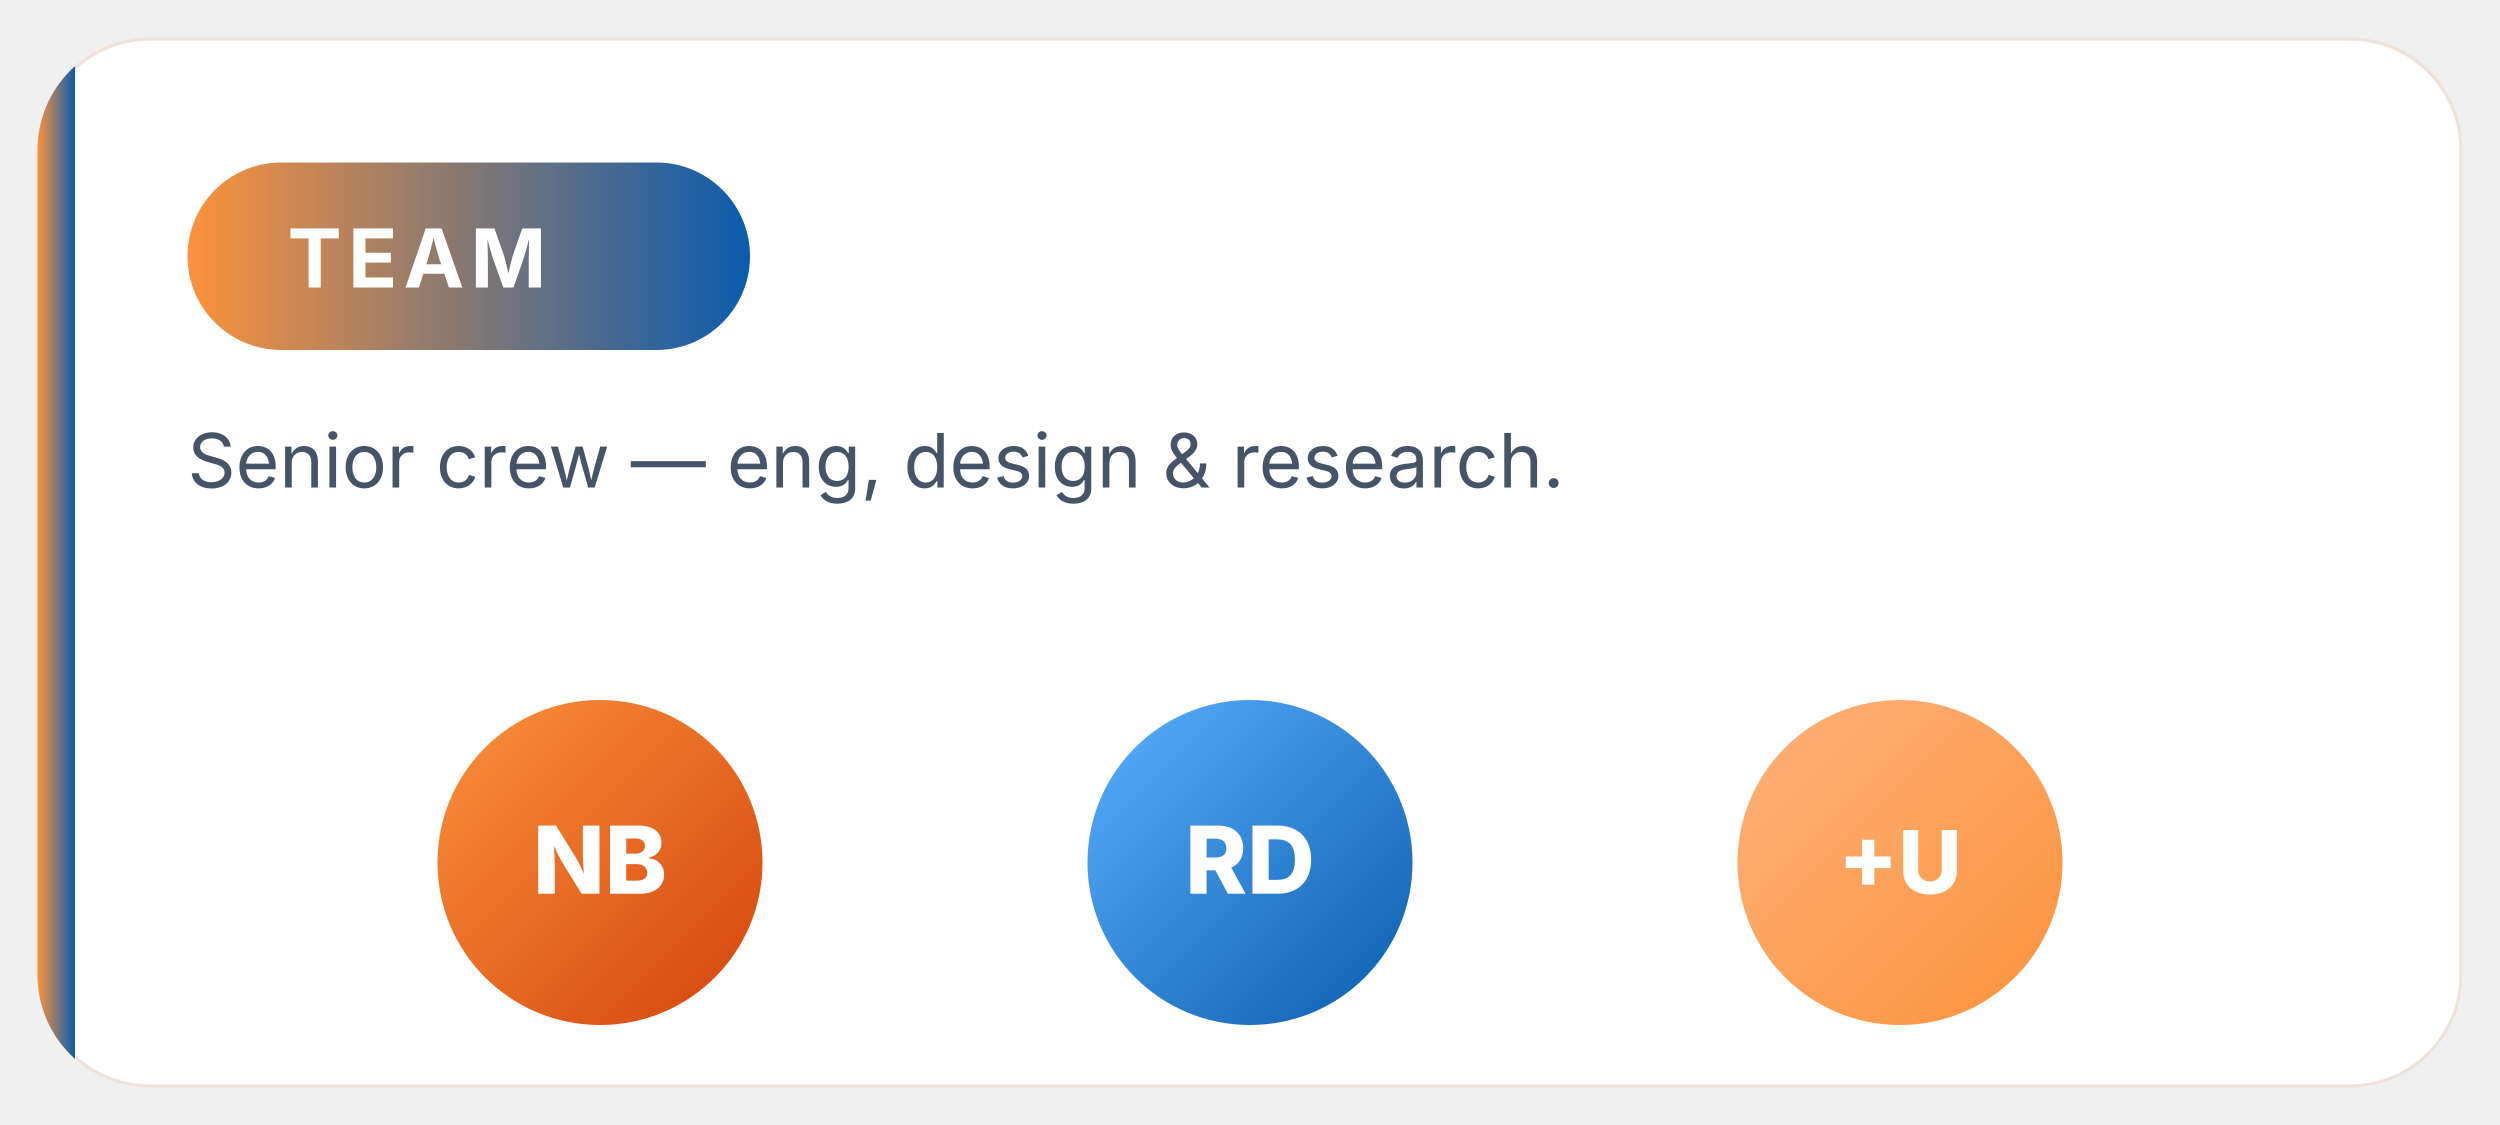
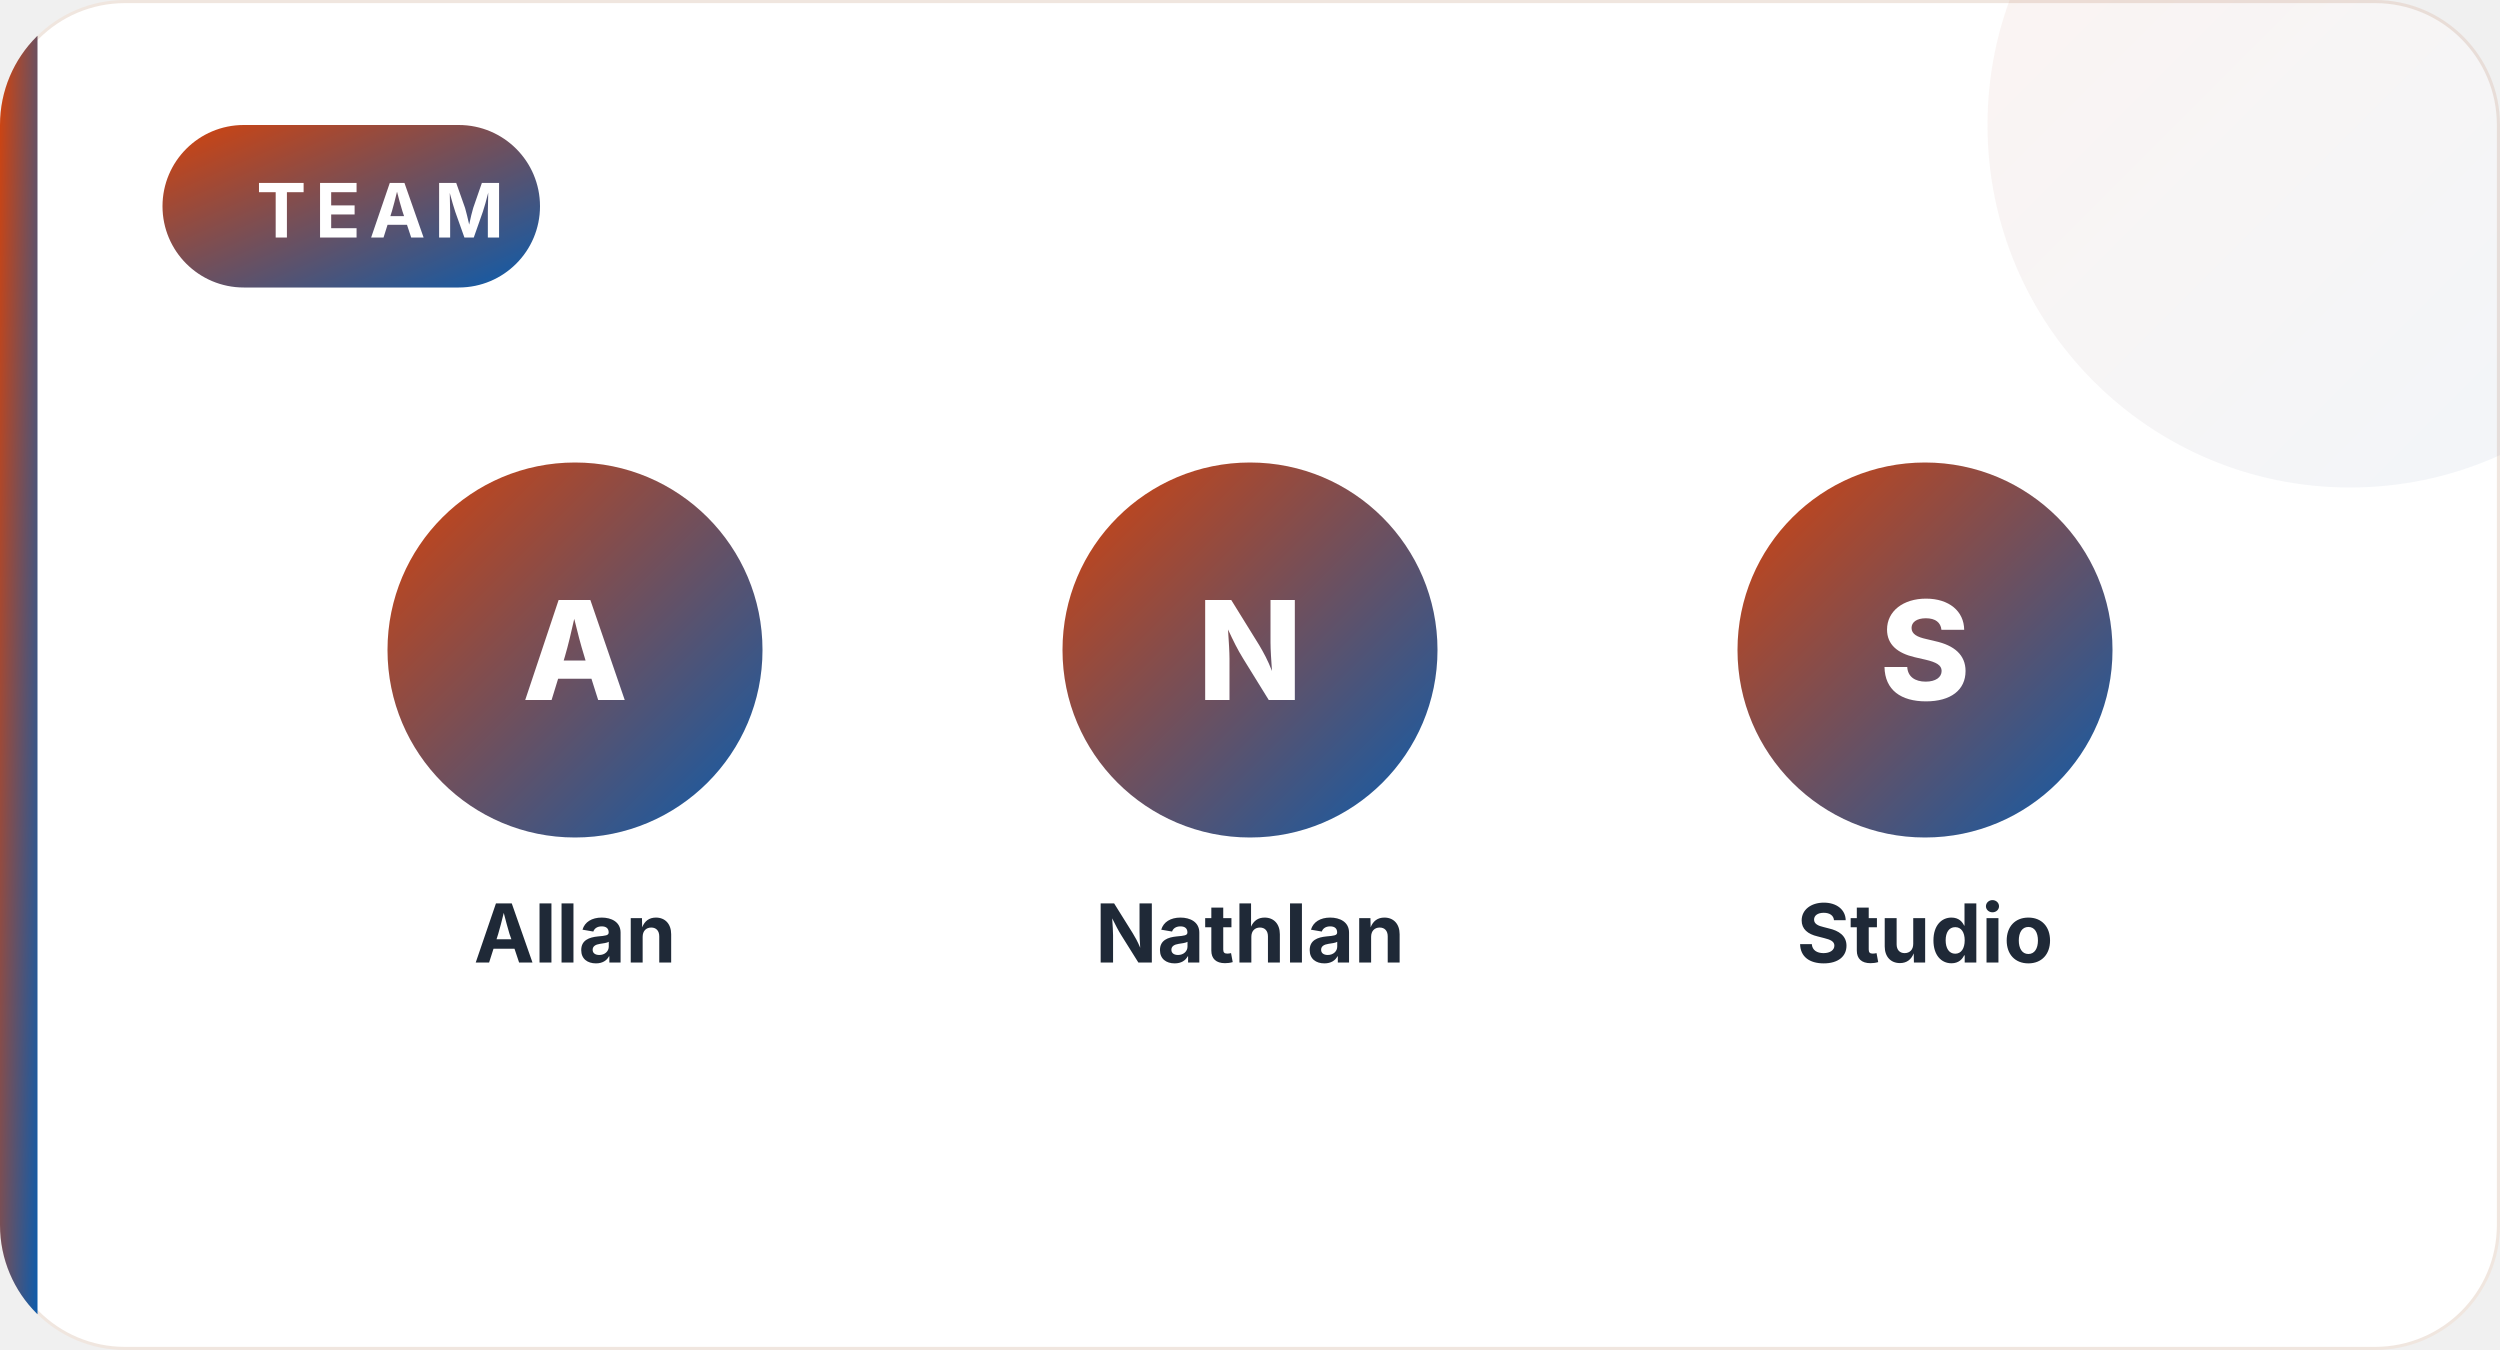
- <svg xmlns="http://www.w3.org/2000/svg" width="400" height="180" viewBox="0 0 400 180" role="img" aria-label="Team">
+ <svg xmlns="http://www.w3.org/2000/svg" width="400" height="216" viewBox="0 0 400 216" role="img">
  <defs>
-     <linearGradient id="hT" x1="0" y1="0" x2="1" y2="0">
-       <stop offset="0" stop-color="#fb923c" />
+     <linearGradient id="ateam" x1="0" y1="0" x2="1" y2="1">
+       <stop offset="0" stop-color="#d4430c" />
      <stop offset="1" stop-color="#0b5cad" />
    </linearGradient>
-     <linearGradient id="a1" x1="0" y1="0" x2="1" y2="1">
+     <linearGradient id="bteam" x1="0" y1="0" x2="1" y2="0">
      <stop offset="0" stop-color="#fb923c" />
      <stop offset="1" stop-color="#d4430c" />
    </linearGradient>
-     <linearGradient id="a2" x1="0" y1="0" x2="1" y2="1">
-       <stop offset="0" stop-color="#5ab0ff" />
-       <stop offset="1" stop-color="#0b5cad" />
-     </linearGradient>
-     <linearGradient id="a3" x1="0" y1="0" x2="1" y2="1">
-       <stop offset="0" stop-color="#ffb27a" />
-       <stop offset="1" stop-color="#fb923c" />
-     </linearGradient>
-     <filter id="shT" x="-10%" y="-10%" width="120%" height="120%">
-       <feDropShadow dx="0" dy="6" stdDeviation="10" flood-color="#5a2a00" flood-opacity="0.10" />
+     <filter id="steam" x="-10%" y="-10%" width="120%" height="135%">
+       <feDropShadow dx="0" dy="10" stdDeviation="16" flood-color="#5a2a00" flood-opacity="0.12" />
    </filter>
-     <clipPath id="ct">
-       <rect x="6" y="6" width="388" height="168" rx="18" />
+     <clipPath id="cl">
+       <rect x="0" y="0" width="400" height="216" rx="20" />
    </clipPath>
  </defs>
-   <g clip-path="url(#ct)">
-     <rect x="6" y="6" width="388" height="168" rx="18" fill="#ffffff" stroke="#eee2db" filter="url(#shT)" />
-     <rect x="6" y="6" width="6" height="168" rx="3" fill="url(#hT)" />
-     <g transform="translate(30 28)">
-       <rect x="0" y="-2" width="90" height="30" rx="15" fill="url(#hT)" />
-       <text x="16" y="18" font-family="'Inter','Segoe UI',system-ui,sans-serif" font-size="13" font-weight="700" fill="#fff" letter-spacing="1">TEAM</text>
+   <g clip-path="url(#cl)">
+     <rect x="0" y="0" width="400" height="216" rx="20" fill="#ffffff" stroke="#f0e6df" filter="url(#steam)" />
+     <circle cx="376" cy="20" r="58" fill="url(#ateam)" opacity=".06" />
+     <rect x="0" y="0" width="6" height="216" rx="3" fill="url(#ateam)" />
+     <g transform="translate(26 22)">
+       <rect x="0" y="-2" width="60.4" height="26" rx="13" fill="url(#ateam)" />
+       <text x="15" y="16" font-family="'Inter','Segoe UI',system-ui,sans-serif" font-size="12" font-weight="700" fill="#ffffff" letter-spacing="1.4">TEAM</text>
    </g>
-     <text x="30" y="78" font-family="'Inter','Segoe UI',system-ui,sans-serif" font-size="12" fill="#475467">Senior crew — eng, design &amp; research.</text>
-     <g text-anchor="middle" font-family="'Inter','Segoe UI',system-ui,sans-serif">
-       <g transform="translate(96 138)">
-         <circle r="26" fill="url(#a1)">
-           <animate attributeName="r" values="26;28;26" dur="3s" repeatCount="indefinite" />
-         </circle>
-         <text y="5" font-size="15" font-weight="800" fill="#fff">NB</text>
-         <text y="46" font-size="11.5" font-weight="700" fill="#1f2937">Nathalan</text>
-       </g>
-       <g transform="translate(200 138)">
-         <circle r="26" fill="url(#a2)">
-           <animate attributeName="r" values="26;28;26" dur="3.4s" repeatCount="indefinite" />
-         </circle>
-         <text y="5" font-size="15" font-weight="800" fill="#fff">RD</text>
-         <text y="46" font-size="11.5" font-weight="700" fill="#1f2937">R. Dias</text>
-       </g>
-       <g transform="translate(304 138)">
-         <circle r="26" fill="url(#a3)">
-           <animate attributeName="r" values="26;28;26" dur="3.8s" repeatCount="indefinite" />
-         </circle>
-         <text y="5" font-size="14" font-weight="800" fill="#fff">+U</text>
-         <text y="46" font-size="11.5" font-weight="700" fill="#1f2937">You?</text>
-       </g>
-     </g>
+     <circle cx="92" cy="104" r="30" fill="url(#ateam)" />
+     <text x="92" y="112" text-anchor="middle" font-family="'Inter','Segoe UI',system-ui,sans-serif" font-size="22" font-weight="800" fill="#ffffff">A</text>
+     <text x="92" y="154" text-anchor="middle" font-family="'Inter','Segoe UI',system-ui,sans-serif" font-size="13" font-weight="700" fill="#1f2937">Allan</text>
+     <circle cx="200" cy="104" r="30" fill="url(#ateam)" />
+     <text x="200" y="112" text-anchor="middle" font-family="'Inter','Segoe UI',system-ui,sans-serif" font-size="22" font-weight="800" fill="#ffffff">N</text>
+     <text x="200" y="154" text-anchor="middle" font-family="'Inter','Segoe UI',system-ui,sans-serif" font-size="13" font-weight="700" fill="#1f2937">Nathlan</text>
+     <circle cx="308" cy="104" r="30" fill="url(#ateam)" />
+     <text x="308" y="112" text-anchor="middle" font-family="'Inter','Segoe UI',system-ui,sans-serif" font-size="22" font-weight="800" fill="#ffffff">S</text>
+     <text x="308" y="154" text-anchor="middle" font-family="'Inter','Segoe UI',system-ui,sans-serif" font-size="13" font-weight="700" fill="#1f2937">Studio</text>
  </g>
</svg>
